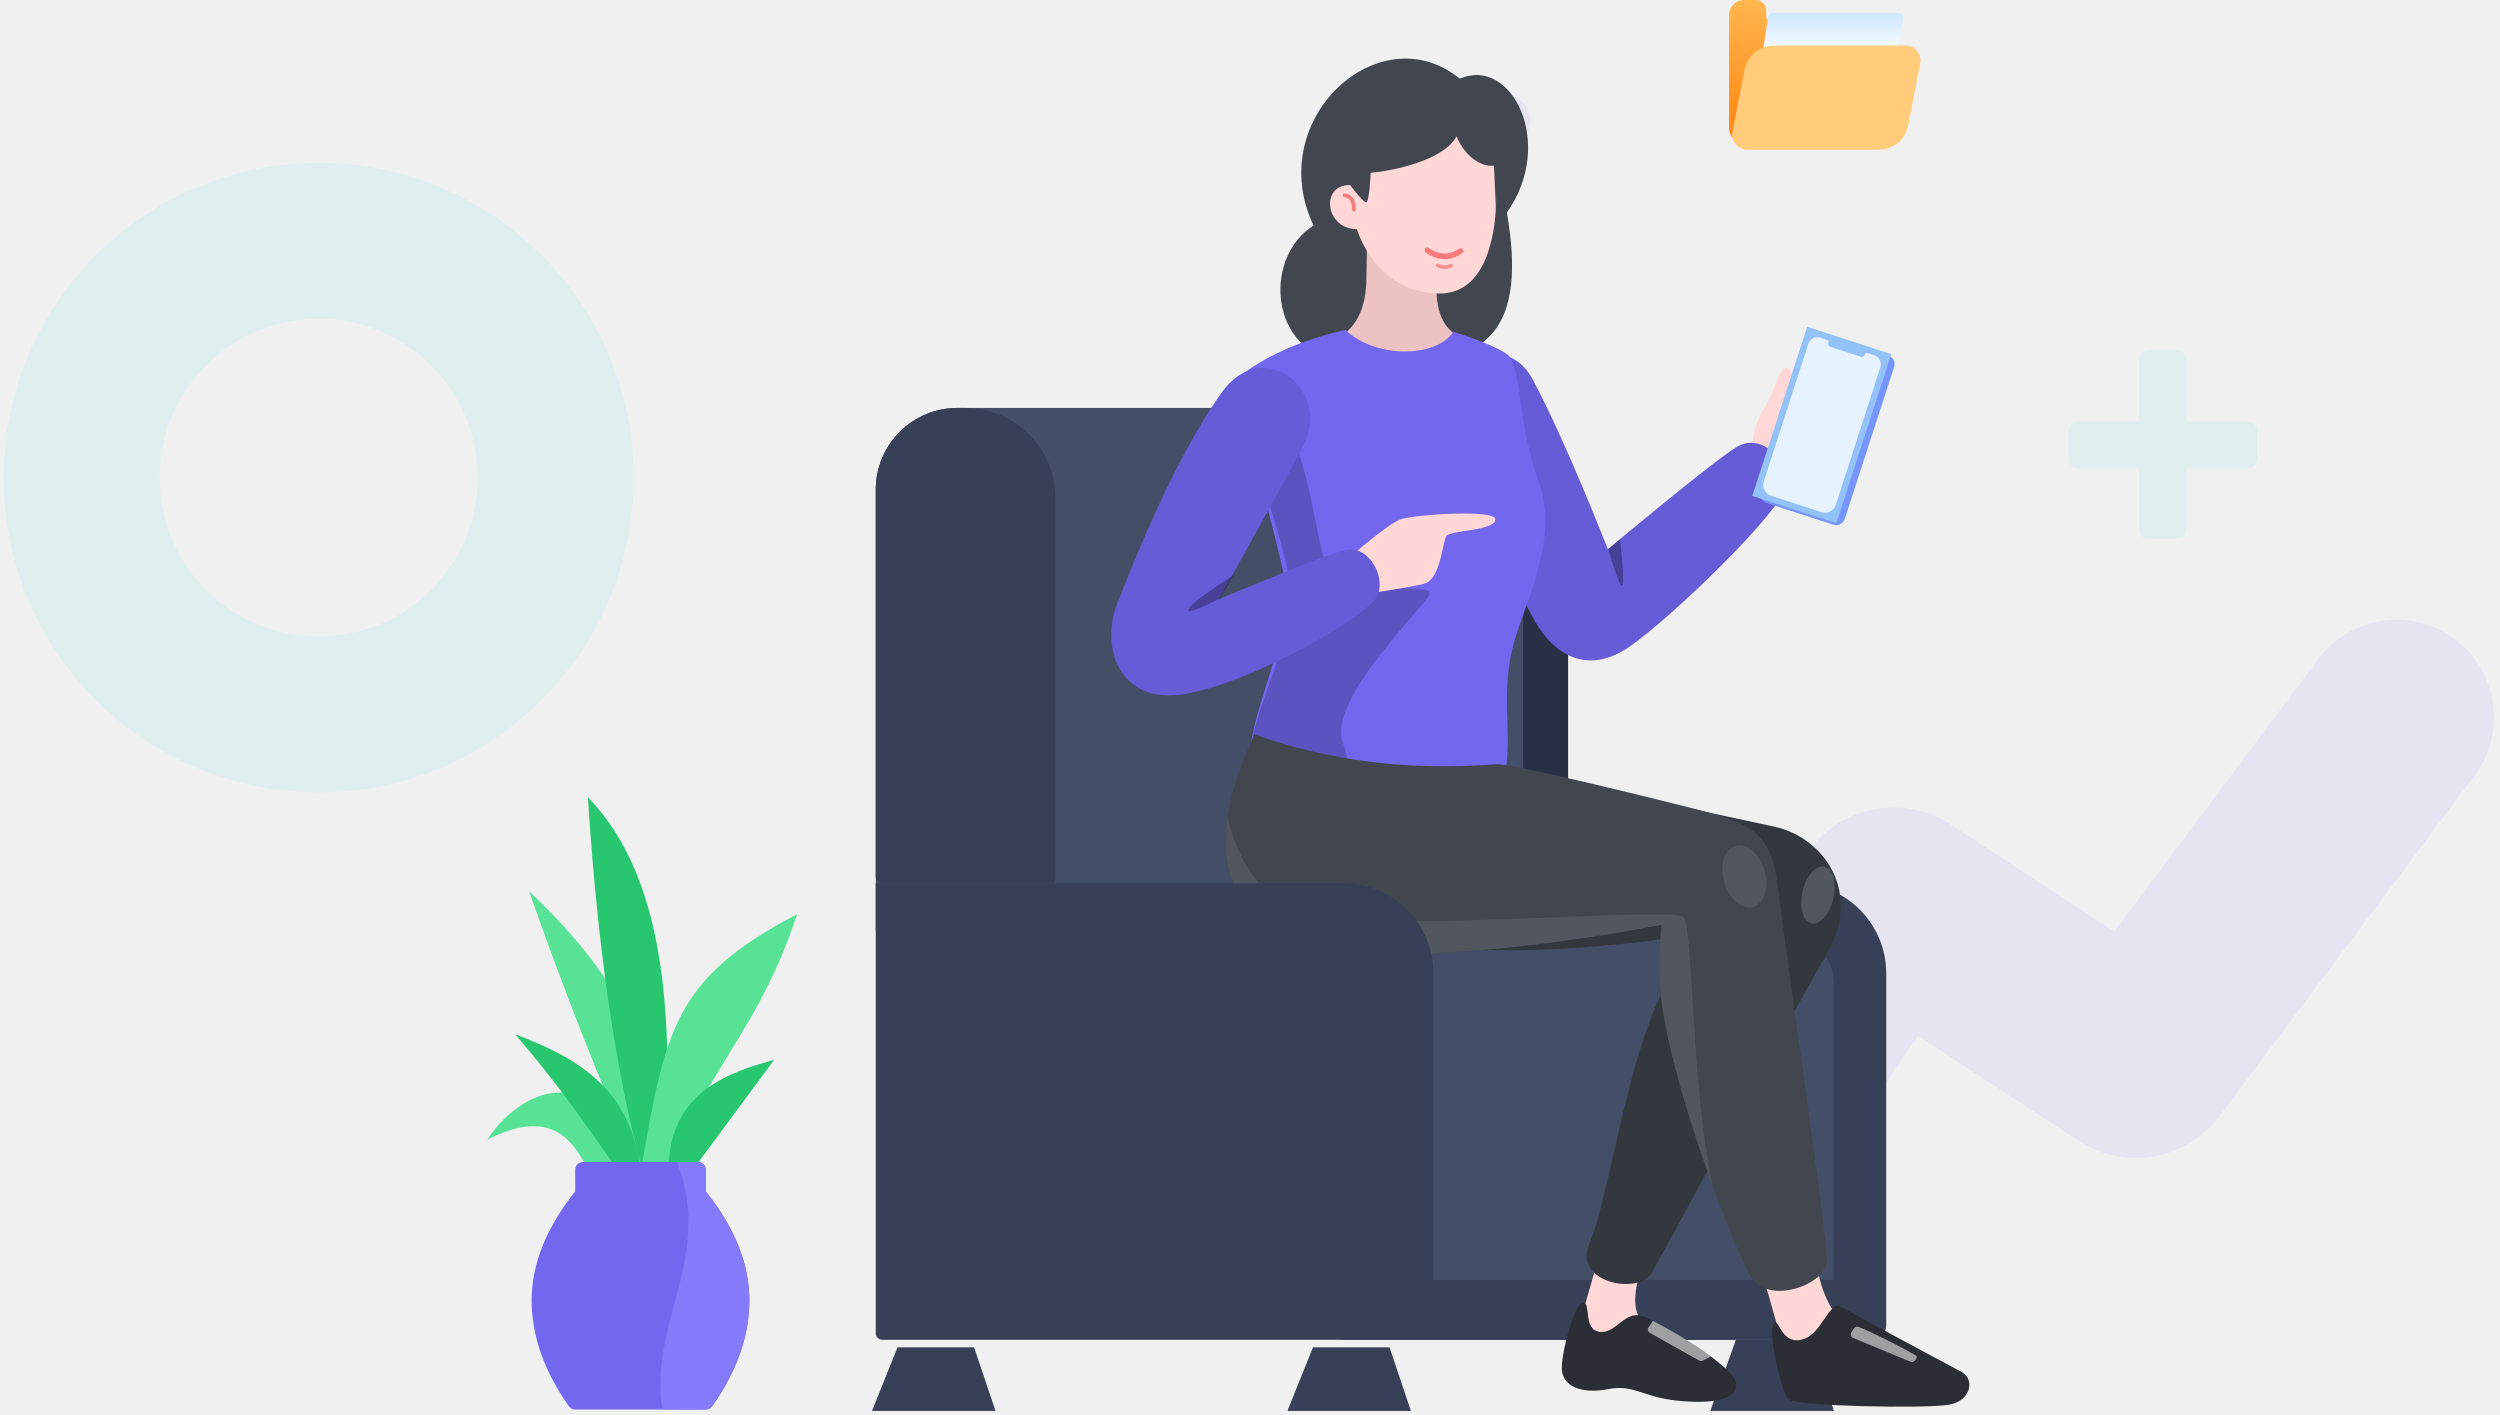
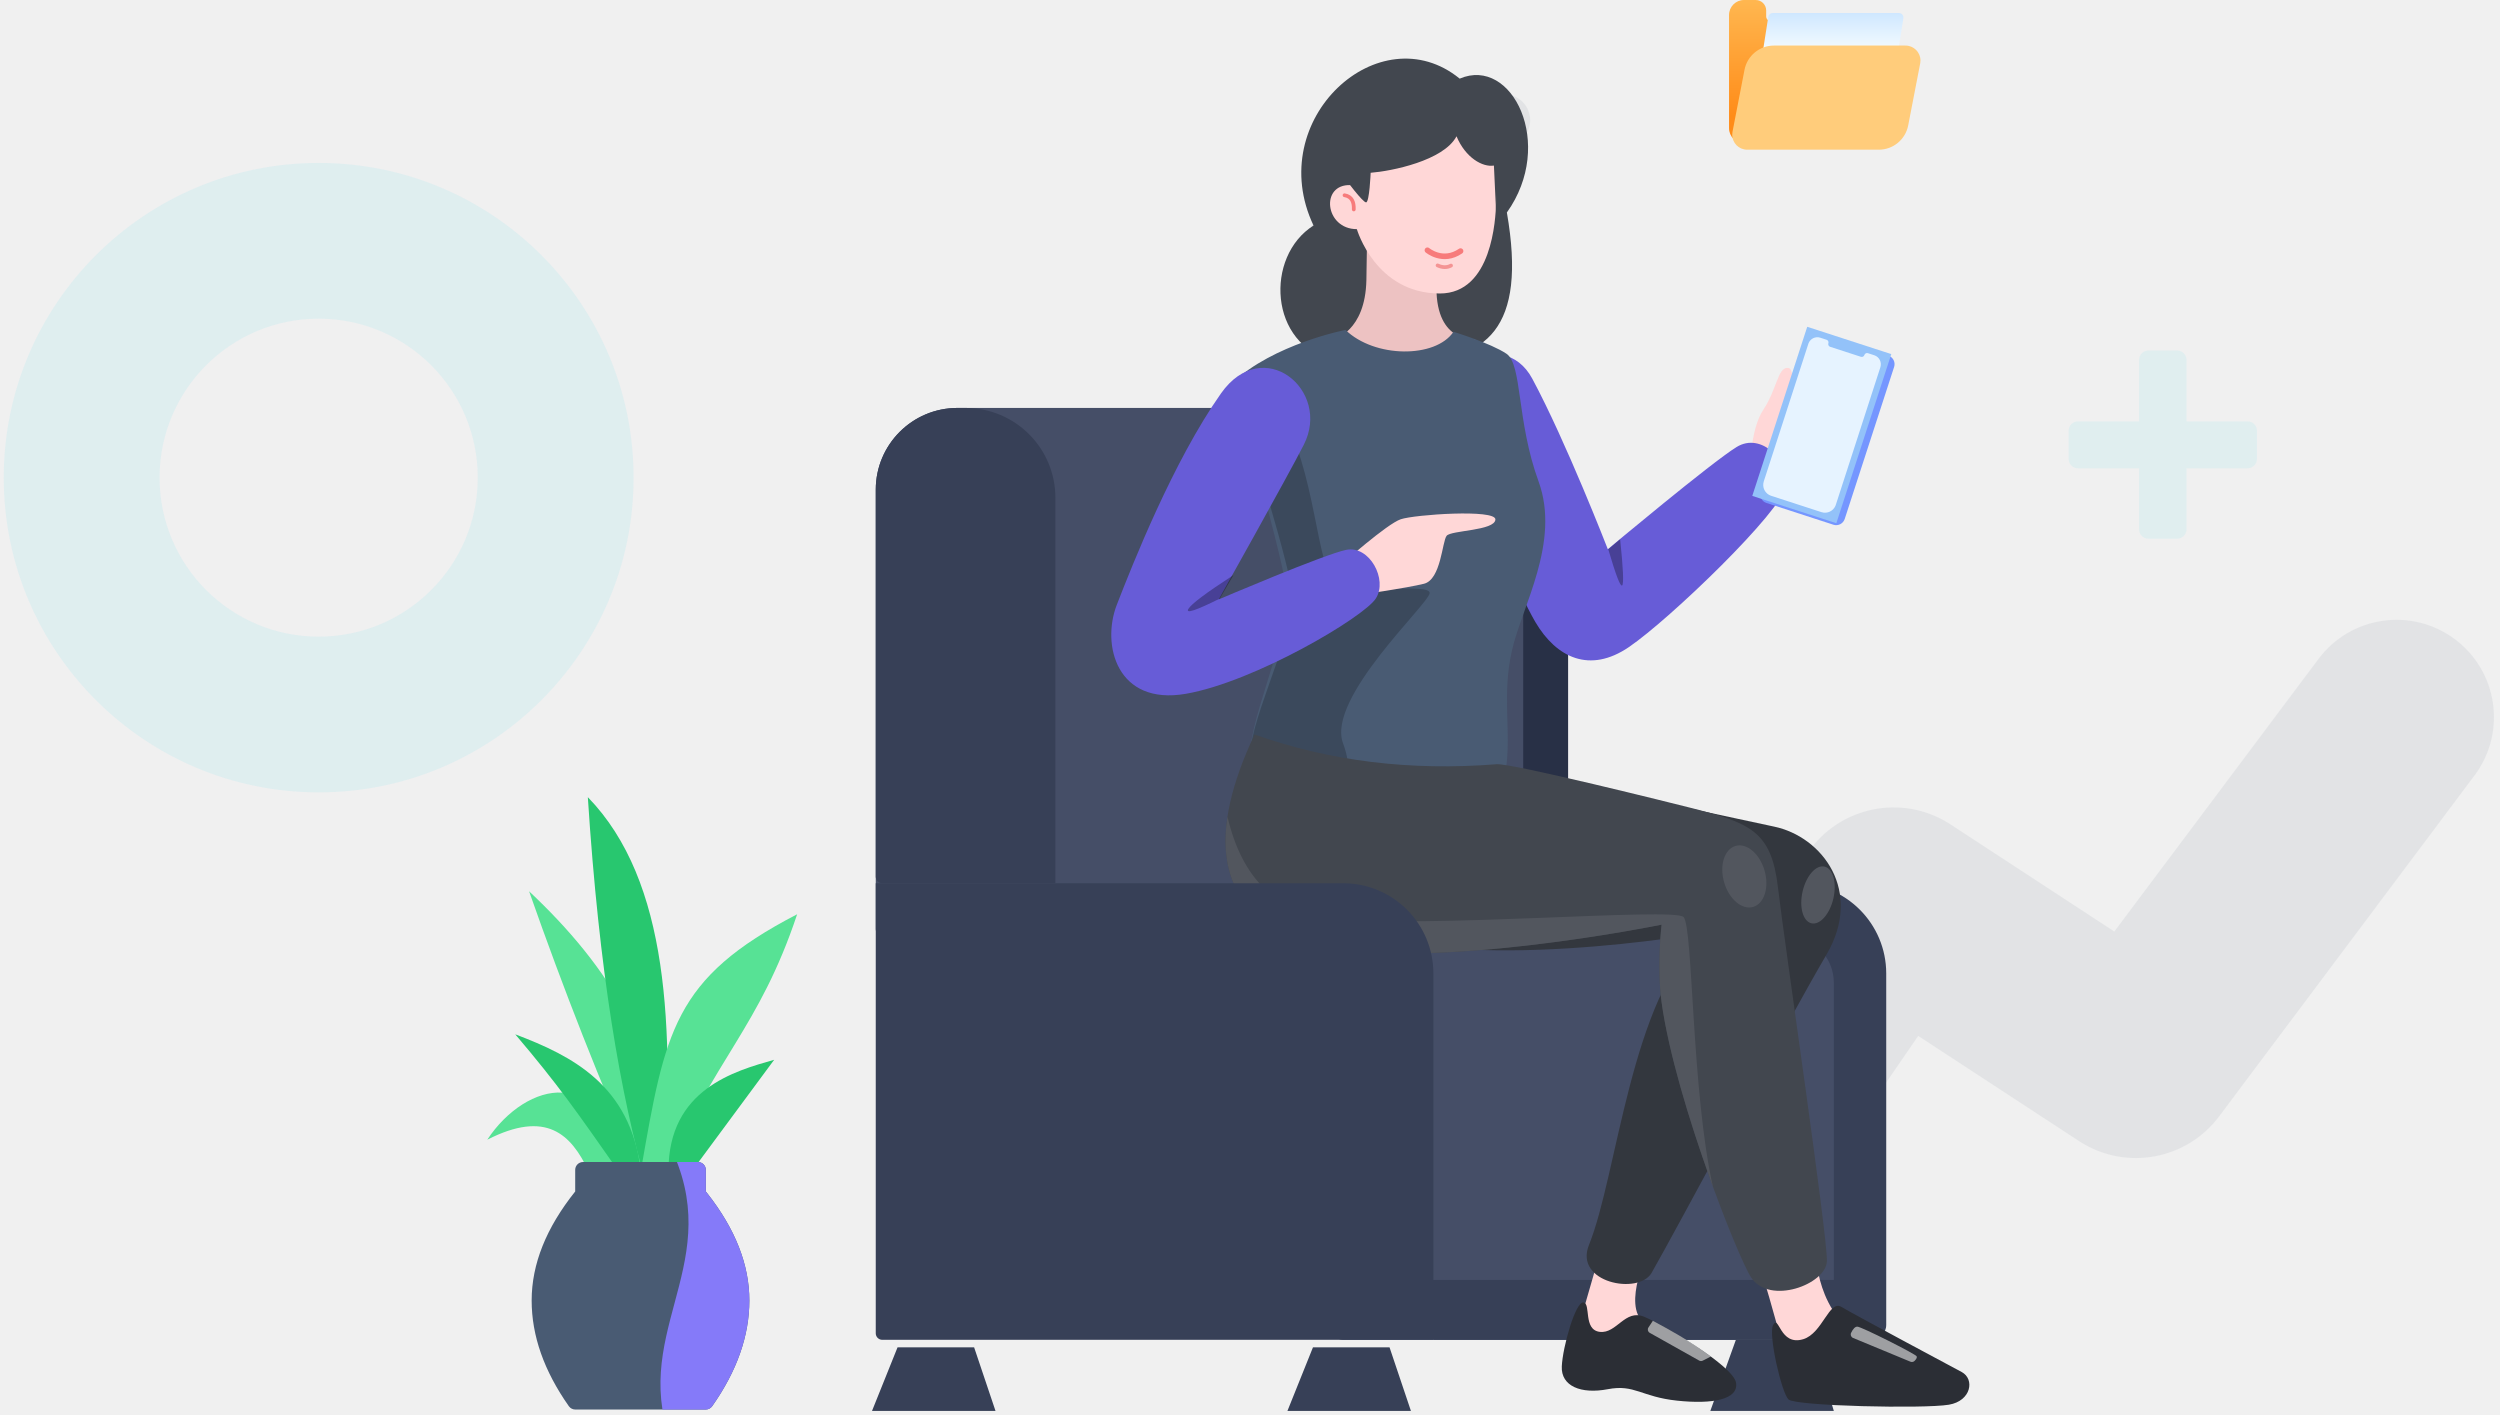
<svg xmlns="http://www.w3.org/2000/svg" xmlns:xlink="http://www.w3.org/1999/xlink" width="668px" height="378px" viewBox="0 0 668 378" version="1.1">
  <defs>
    <linearGradient x1="50%" y1="81.177%" x2="50%" y2="-34.513%" id="linearGradient-1">
      <stop stop-color="#FF8C19" offset="0%" />
      <stop stop-color="#FFC967" offset="100%" />
    </linearGradient>
    <linearGradient x1="62.11%" y1="31.381%" x2="62.11%" y2="-27.478%" id="linearGradient-2">
      <stop stop-color="#F8FDFF" offset="0%" />
      <stop stop-color="#AAD4FF" offset="100%" />
    </linearGradient>
    <path d="M13.75,0.112 L44.423,0.112 C45.591,0.112 46.538,1.052 46.538,2.212 L46.538,7.986 C54.295,17.698 58.173,27.409 58.173,37.121 C58.173,46.533 54.861,55.946 48.238,65.358 C47.842,65.92 47.194,66.255 46.503,66.255 L11.67,66.255 C10.979,66.255 10.331,65.92 9.935,65.358 C3.312,55.946 0,46.533 0,37.121 C0,27.593 3.733,18.064 11.2,8.536 L11.635,7.986 L11.635,2.212 C11.635,1.052 12.582,0.112 13.75,0.112 Z" id="path-3" />
  </defs>
  <g id="📝-Pages-New" stroke="none" stroke-width="1" fill="none" fill-rule="evenodd">
    <g id="Two-Step-Verification" transform="translate(-143, -351)">
      <g id="two-step-illustration" transform="translate(143.5, 351)">
        <g id="Group-59" transform="translate(0.5, 25)">
-           <path d="M618.526,151.035 C627.14,139.537 643.451,137.194 654.957,145.802 C666.349,154.325 668.76,170.385 660.449,181.863 L660.194,182.209 L591.941,273.315 C583.247,284.919 567.102,287.862 554.884,280.139 L554.515,279.902 L511.548,251.798 L468.226,314.852 C460.171,326.575 444.212,329.64 432.396,321.812 L432.04,321.571 C420.309,313.522 417.241,297.573 425.075,285.765 L425.316,285.409 L482.086,202.783 C490.543,190.474 507.208,187.082 519.794,195.029 L520.174,195.273 L563.94,223.899 L618.526,151.035 Z" id="Path" fill="#7367F0" fill-rule="nonzero" opacity="0.085" />
-           <path d="M395.115,3.192 C397.299,0.019 401.65,-0.788 404.833,1.39 C407.973,3.539 408.803,7.791 406.725,10.952 L406.64,11.078 L389.631,35.786 C387.137,39.268 382.312,40.107 378.788,37.698 L378.663,37.611 L368.894,30.657 L358.306,47.429 C356.277,50.643 352.047,51.638 348.796,49.693 L348.668,49.614 C345.444,47.591 344.446,43.374 346.398,40.133 L346.476,40.005 L360.517,17.764 C362.83,14.1 367.685,12.999 371.36,15.305 L371.552,15.429 L371.741,15.559 L381.715,22.66 L395.115,3.192 Z" id="Path" fill="#7367F0" fill-rule="nonzero" opacity="0.085" />
+           <path d="M618.526,151.035 C627.14,139.537 643.451,137.194 654.957,145.802 C666.349,154.325 668.76,170.385 660.449,181.863 L660.194,182.209 L591.941,273.315 C583.247,284.919 567.102,287.862 554.884,280.139 L554.515,279.902 L511.548,251.798 L468.226,314.852 C460.171,326.575 444.212,329.64 432.396,321.812 L432.04,321.571 C420.309,313.522 417.241,297.573 425.075,285.765 L425.316,285.409 L482.086,202.783 C490.543,190.474 507.208,187.082 519.794,195.029 L520.174,195.273 L563.94,223.899 L618.526,151.035 Z" id="Path" fill="#495B73" fill-rule="nonzero" opacity="0.085" />
+           <path d="M395.115,3.192 C397.299,0.019 401.65,-0.788 404.833,1.39 C407.973,3.539 408.803,7.791 406.725,10.952 L406.64,11.078 L389.631,35.786 C387.137,39.268 382.312,40.107 378.788,37.698 L378.663,37.611 L368.894,30.657 L358.306,47.429 C356.277,50.643 352.047,51.638 348.796,49.693 L348.668,49.614 C345.444,47.591 344.446,43.374 346.398,40.133 L346.476,40.005 L360.517,17.764 C362.83,14.1 367.685,12.999 371.36,15.305 L371.552,15.429 L371.741,15.559 L381.715,22.66 L395.115,3.192 Z" id="Path" fill="#495B73" fill-rule="nonzero" opacity="0.085" />
          <path d="M583.235,116.441 L583.235,100.132 L583.235,100.132 L599.557,100.132 C600.937,100.132 602.057,99.012 602.057,97.632 L602.057,90.089 C602.057,88.708 600.937,87.589 599.557,87.589 L583.235,87.589 L583.235,87.589 L583.235,71.158 C583.235,69.778 582.116,68.658 580.735,68.658 L573.062,68.658 C571.682,68.658 570.562,69.778 570.562,71.158 L570.562,87.589 L570.562,87.589 L554.241,87.589 C552.86,87.589 551.741,88.708 551.741,90.089 L551.741,97.632 C551.741,99.012 552.86,100.132 554.241,100.132 L570.562,100.132 L570.562,100.132 L570.562,116.441 C570.562,117.821 571.682,118.941 573.062,118.941 L580.735,118.941 C582.116,118.941 583.235,117.821 583.235,116.441 Z" id="+" fill="#00CFE8" opacity="0.07" />
          <path d="M84.148,18.537 C130.622,18.537 168.297,56.187 168.297,102.63 C168.297,149.073 130.622,186.723 84.148,186.723 C37.674,186.723 -0.001,149.073 -0.001,102.63 C-0.001,56.187 37.674,18.537 84.148,18.537 Z M84.148,60.15 C60.671,60.15 41.64,79.169 41.64,102.63 C41.64,126.091 60.671,145.11 84.148,145.11 C107.625,145.11 126.657,126.091 126.657,102.63 C126.657,79.169 107.625,60.15 84.148,60.15 Z" id="Oval" fill="#00CFE8" opacity="0.074" />
        </g>
        <g id="Illustration" transform="translate(328, 189) scale(-1, 1) translate(-328, -189) translate(129.5, 0)">
          <path d="M47.111,236 L172,236 L172,236 L172,354 C172,356.209 170.209,358 168,358 L27,358 C24.791,358 23,356.209 23,354 L23,260.111 C23,246.795 33.795,236 47.111,236 Z" id="Rectangle" fill="#374057" />
          <polygon id="Rectangle" fill="#374057" points="37 334 144 334 144 358 37 358" />
          <polygon id="Path" fill="#374057" points="176.173 360 183 377 150 377 155.719 360" />
          <polygon id="Path" fill="#374057" points="63.173 358 70 377 37 377 42.719 358" />
          <polygon id="Path" fill="#374057" points="287.173 360 294 377 261 377 266.719 360" />
          <path d="M131.578,109.894 L172,109 L172,109 L172,248 L108,248 L108,134 C108,120.891 118.473,110.184 131.578,109.894 Z" id="Rectangle" fill="#283046" />
          <path d="M144.111,109 L271.16,109 C283.222,109 293,118.778 293,130.84 L293,248.253 C293,249.218 292.218,250 291.253,250 L120,250 L120,250 L120,133.111 C120,119.795 130.795,109 144.111,109 Z" id="Rectangle" fill="#454E67" />
          <path d="M269,109 L271.16,109 C283.222,109 293,118.778 293,130.84 L293,234.253 C293,235.218 292.218,236 291.253,236 L245,236 L245,236 L245,133 C245,119.745 255.745,109 269,109 Z" id="Rectangle" fill="#374057" />
          <path d="M49.6,250 L165,250 L165,250 L165,342 L37,342 L37,262.6 C37,255.641 42.641,250 49.6,250 Z" id="Rectangle" fill="#454E67" />
          <g id="Wom1.4" transform="translate(115.5, 196) scale(-1, 1) translate(-115.5, -196) translate(0, 15)">
            <g id="Head" transform="translate(46.12518, 0.659181)">
              <path d="M14.105,80.612 C-3.091,76.584 -4.223,52.84 8.85,44.604 C-4.632,16.172 26.547,-12.057 47.904,5.352 C61.905,-0.677 73.54,22.849 60.512,41.121 C65.975,72.494 54.857,80.604 34.816,80.949 L14.105,80.612 Z" id="Path" fill="#42474F" />
              <path d="M14.319,74.942 C14.319,74.942 22.684,72.966 22.974,59.178 C23.265,45.39 23.061,40.683 23.061,40.683 L41.486,40.349 C41.486,40.349 41.687,55.715 41.69,61.274 C41.698,76.202 52.038,74.942 52.038,74.942 C52.038,74.942 49.889,87.046 33.193,87.991 C20.157,88.729 14.319,74.942 14.319,74.942 Z" id="Path" fill="#EDC2C2" />
              <path d="M18.766,33.798 C10.546,33.478 11.887,45.583 20.425,45.566 C20.425,45.566 25.385,62.762 42.603,62.762 C56.587,62.762 57.496,42.72 57.623,38.722 C57.76,34.459 57.777,20.454 57.777,20.454 L18.446,20.436 L18.766,33.798 Z" id="Path" fill="#FFD7D7" />
              <path d="M39.589,49.839 C39.589,49.839 42.41,54.429 47.938,52.785" id="Path" stroke="#F77B7B" stroke-width="1.5" stroke-linecap="round" transform="translate(43.76387, 51.48989) rotate(-18) translate(-43.76387, -51.48989) " />
              <path d="M41.984,55.318 C43.28,55.865 44.509,55.866 45.585,55.237" id="Path" stroke="#F49494" stroke-linecap="round" transform="translate(43.78422, 55.47802) rotate(2) translate(-43.78422, -55.47802) " />
              <path d="M19.142,40.51 C19.661,38.637 19.434,37.002 17.586,36.257" id="Path-8" stroke="#F77B7B" stroke-linecap="round" transform="translate(18.4849, 38.38361) rotate(-13) translate(-18.4849, -38.38361) " />
              <path d="M17.465,32.302 C17.465,32.302 21.97,38.384 22.883,38.416 C23.796,38.448 24.115,30.507 24.115,30.507 C29.642,30.082 43.629,27.28 47.057,20.753 C49.455,26.512 54.038,29.07 57.05,28.579 L57.621,40.815 L59.026,16.216 L16.363,16.216 L17.465,32.302 Z" id="Path" fill="#42474F" />
            </g>
            <g id="LLeg" transform="translate(53.01019, 186.6562)">
              <path d="M91.622,132.095 C91.622,132.095 84.248,147.077 90.293,151.798 C96.347,156.52 112.338,165.369 112.338,165.369 L69.971,162.691 L79.389,130.015 L91.622,132.095 Z" id="Path" fill="#FFD7D7" />
              <path d="M74.069,146.353 C76.16,146.599 73.927,153.68 78.454,154.218 C82.972,154.756 85.168,148.047 90.295,150.174 C95.422,152.301 114.12,163.297 114.856,167.793 C115.601,172.287 108.635,173.61 99.081,172.595 C89.527,171.58 87.766,168.161 80.594,169.538 C73.431,170.914 68.065,168.72 68.301,163.455 C68.538,158.19 71.979,146.108 74.069,146.353 Z" id="Path" fill="#2B2E35" />
              <path d="M92.633,151.265 L91.452,153.047 C91.147,153.508 91.272,154.128 91.733,154.433 C91.753,154.447 91.774,154.46 91.796,154.472 L105.016,161.893 C105.308,162.057 105.662,162.064 105.96,161.912 L108.115,160.813 L108.115,160.813 C105.033,158.567 102.514,156.88 99.729,155.224 C97.591,153.952 95.225,152.641 92.633,151.265 Z" id="Path-14" fill-opacity="0.541" fill="#FFFFFF" />
              <path d="M27.8,0.045 C40.627,0.621 112.014,16.504 124.984,19.203 C137.954,21.901 148.92,36.503 139.029,53.411 C127.921,72.392 99.26,126.295 92.301,138.446 C88.857,144.46 71.481,141.088 75.562,130.994 C83.171,112.176 86.704,64.903 106.103,47.666 C106.103,47.666 40.866,59.088 12.686,46.005 C-7.794,36.495 -3.161,-1.348 27.8,0.045 Z" id="Path" fill="#33373E" />
            </g>
            <g id="LArm" transform="translate(90.69452, 79.64)">
              <path d="M80.996,30.762 C80.996,30.762 80.851,20.263 84.502,14.777 C88.152,9.29 88.297,3.462 91.06,3.653 C93.823,3.844 91.087,17.39 91.087,17.39 C91.087,17.39 94.593,16.043 97.111,14.339 C99.63,12.634 107.266,4.233 109.051,5.722 C112.076,8.259 107.203,22.567 104.549,25.428 C101.885,28.289 87.337,37.699 87.337,37.699 L80.996,30.762 Z" id="Path" fill="#FFD7D7" />
              <path d="M2.174,24.471 C8.141,38.392 19.065,63.966 23.569,71.596 C29.213,81.151 38.114,85.361 48.534,78.271 C59.484,70.822 89.634,41.767 90.518,35.185 C91.394,28.604 84.015,20.707 77.337,24.796 C70.66,28.884 42.915,52.111 42.915,52.111 C42.915,52.111 31.717,23.236 22.71,6.51 C14.909,-7.962 -6.908,3.307 2.174,24.471 Z" id="Path" fill="#675CD7" />
              <path d="M43.031,52.126 C45.036,58.967 46.272,62.19 46.741,61.794 C47.21,61.398 47.031,57.281 46.204,49.444 L43.031,52.126 Z" id="Path" fill-opacity="0.303" fill="#000000" />
            </g>
            <g id="PhoneMini4" transform="translate(191.388, 99.40203) scale(-1, 1) rotate(-18) translate(-191.388, -99.40203) translate(177.888, 74.90203)">
              <g id="Group-3" transform="translate(0, 0)">
                <path d="M3.151,0.756 L21.967,0.756 C23.292,0.756 24.367,1.83 24.367,3.156 L24.367,45.868 C24.367,47.194 23.292,48.268 21.967,48.268 L3.151,48.268 C1.826,48.268 0.751,47.194 0.751,45.868 L0.751,3.156 C0.751,1.83 1.826,0.756 3.151,0.756 Z" id="Rectangle" fill="#7596FF" fill-rule="nonzero" />
                <rect id="Rectangle" fill="#93C2F9" x="2.53" y="0.131" width="23.615" height="47.513" />
                <path d="M6.751,1.828 L8.542,1.828 C8.907,1.828 9.211,2.093 9.274,2.441 L9.286,2.576 C9.286,2.989 9.618,3.323 10.029,3.323 L18.665,3.323 C19.03,3.323 19.333,3.059 19.396,2.71 L19.408,2.576 C19.408,2.163 19.741,1.828 20.152,1.828 L21.934,1.828 C23.257,1.828 24.343,2.854 24.448,4.158 L24.457,4.368 L24.457,4.368 L24.423,43.006 C24.418,44.691 23.06,46.057 21.384,46.06 L7.214,46.06 C5.61,46.063 4.297,44.811 4.186,43.226 L4.178,43.008 C4.178,43.007 4.178,43.006 4.181,43.006 L4.215,4.378 C4.216,2.969 5.351,1.828 6.751,1.828 Z" id="Rectangle" fill="#E6F3FF" fill-rule="nonzero" />
              </g>
            </g>
            <g id="Body" transform="translate(33.24044, 73.15361)">
-               <path d="M0,14.183 C0,14.183 14.378,62.616 14.804,71.783 C15.23,80.952 3.044,107.899 5.119,114.71 C9.903,130.449 70.976,137.226 73.31,116.053 C74.398,106.179 72.133,97.316 74.743,85.681 C77.343,74.046 87.795,56.757 81.867,40.501 C75.938,24.246 77.527,9.207 73.287,6.364 C69.047,3.522 59.135,0.503 59.135,0.503 C54.315,7.639 38.043,7.535 30.279,-8.0380147e-14 C30.279,-8.0380147e-14 10.99,3.764 0,14.183 Z" id="Path" fill="#7367F0" />
+               <path d="M0,14.183 C0,14.183 14.378,62.616 14.804,71.783 C15.23,80.952 3.044,107.899 5.119,114.71 C9.903,130.449 70.976,137.226 73.31,116.053 C74.398,106.179 72.133,97.316 74.743,85.681 C77.343,74.046 87.795,56.757 81.867,40.501 C75.938,24.246 77.527,9.207 73.287,6.364 C69.047,3.522 59.135,0.503 59.135,0.503 C54.315,7.639 38.043,7.535 30.279,-8.0380147e-14 C30.279,-8.0380147e-14 10.99,3.764 0,14.183 Z" id="Path" fill="#495B73" />
              <path d="M12.885,22.027 C22.469,37.328 22.44,63.968 27.588,67.457 C32.735,70.946 52.769,67.522 52.769,70.285 C52.769,73.048 25.083,98.369 29.628,110.474 C32.008,116.812 31.363,122.483 27.692,127.485 L26.493,127.223 C15.585,124.743 6.815,120.289 5.119,114.71 C3.044,107.899 16.636,80.952 16.21,71.783 C15.848,64.001 4.42,27.926 0.974,17.199 C3.78,12.22 7.749,13.829 12.885,22.027 Z" id="Path" fill-opacity="0.199" fill="#000000" />
            </g>
            <g id="RArm" transform="translate(0, 83.28828)">
              <path d="M62.468,52.486 C62.468,52.486 74.579,41.704 78.287,40.452 C81.994,39.201 103.707,37.698 103.57,40.525 C103.414,43.555 91.752,43.38 90.544,44.871 C89.335,46.36 89.061,56.546 84.493,57.69 C79.934,58.833 66.267,60.805 66.267,60.805 L62.468,52.486 Z" id="Path" fill="#FFD7D7" />
              <path d="M30.249,6.832 C17.49,24.947 6.596,52.541 2.415,63.299 C-1.767,74.057 2.451,90.284 20.838,87.098 C39.192,83.921 68.395,66.657 71.626,61.621 C74.857,56.585 69.949,47.421 63.767,48.62 C58.04,49.73 29.634,61.881 29.634,61.881 C29.634,61.881 47.909,29.295 52.371,20.559 C59.825,5.971 41.488,-9.129 30.249,6.832 Z" id="Path" fill="#675CD7" />
              <path d="M29.923,61.658 C23.542,64.847 20.741,65.773 21.519,64.436 C22.297,63.098 26.316,60.08 33.576,55.381 L29.923,61.658 Z" id="Path" fill-opacity="0.303" fill="#000000" />
            </g>
            <g id="RLeg" transform="translate(30.92498, 181)">
              <path d="M158.258,138.352 C158.258,138.352 158.036,155.987 172.48,162.58 C186.915,169.172 197.2,168.775 195.891,173.872 C194.582,178.968 157.008,178.763 153.5,174.777 C150.509,171.386 144.005,139.811 142.215,142.225 L158.258,138.352 Z" id="Path" fill="#FFD7D7" />
              <path d="M146.83,158.092 C148.443,154.956 148.544,163.776 154.907,161.832 C160.07,160.255 161.835,151.228 165.098,153.205 C168.36,155.182 197.08,170.513 197.243,170.605 C200.779,172.521 199.791,178.326 193.819,179.339 C187.183,180.464 152.799,179.706 150.953,177.927 C149.108,176.147 145.536,160.606 146.83,158.092 Z" id="Path" fill="#2B2E35" />
              <path d="M169.346,158.477 C168.773,158.477 168.22,159.03 167.687,160.135 C167.447,160.633 167.656,161.231 168.154,161.471 C168.171,161.479 168.188,161.487 168.205,161.494 L183.556,167.852 C183.931,168.007 184.362,167.921 184.647,167.634 C185.165,167.115 185.35,166.702 185.204,166.396 C184.924,165.808 170.428,158.477 169.346,158.477 Z" id="Path-14" fill-opacity="0.541" fill="#FFFFFF" />
              <path d="M8.291,0.25 C-4.141,26.66 -1.621,44.4 15.849,53.468 C41.192,66.624 117.059,51.064 117.059,51.064 C117.059,51.064 115.703,62.044 117.059,71.837 C120.6,97.413 137.439,140.025 141.002,145.379 C145.929,152.783 160.937,147.199 161.22,141.034 C161.502,134.869 149.906,56.129 148.142,41.113 C146.388,26.097 140.849,23.916 124.671,19.811 C120.955,18.868 77.003,7.881 72.977,8.201 C49.914,10.035 28.351,7.385 8.291,0.25 Z" id="Path" fill="#42474F" />
              <path d="M28.732,49.38 C53.822,52.208 120.247,46.378 122.915,49.027 C125.462,51.556 125.037,95.556 130.751,121.022 L129.882,118.617 C124.508,103.604 118.929,85.345 117.059,71.837 C115.703,62.044 117.059,51.064 117.059,51.064 L114,51.66 C99.578,54.385 38.15,65.045 15.849,53.468 C3.765,47.196 -1.166,36.775 1.056,22.205 C4.882,38.673 14.107,47.731 28.732,49.38 Z" id="Path" fill="#52565E" />
              <ellipse id="Oval" fill="#52565E" transform="translate(158.8419, 43.12891) rotate(13) translate(-158.8419, -43.12891) " cx="158.842" cy="43.129" rx="4.218" ry="7.775" />
              <ellipse id="Oval" fill="#52565E" transform="translate(139.1624, 38.17969) rotate(-16) translate(-139.1624, -38.17969) " cx="139.162" cy="38.18" rx="5.625" ry="8.481" />
            </g>
          </g>
          <path d="M168.111,236 L293,236 L293,236 L293,356.253 C293,357.218 292.218,358 291.253,358 L144,358 L144,358 L144,260.111 C144,246.795 154.795,236 168.111,236 Z" id="Rectangle" fill="#374057" />
          <g id="Group-37" transform="translate(39, 20) scale(-1, 1) translate(-39, -20) translate(13, 0)">
            <path d="M4,0 L7.115,0 C8.666,1.047395e-15 9.923,1.257 9.923,2.808 L9.923,4.397 C9.923,5.07 10.469,5.616 11.142,5.616 L41.067,5.616 C43.276,5.616 45.067,7.407 45.067,9.616 L45.067,34.261 C45.067,36.47 43.276,38.261 41.067,38.261 L4,38.261 C1.791,38.261 -1.73547709e-16,36.47 0,34.261 L0,4 C-2.705415e-16,1.791 1.791,4.05812251e-16 4,0 Z" id="Rectangle" fill="url(#linearGradient-1)" />
            <path d="M11.688,3.478 L45.375,3.478 C46.048,3.478 46.594,4.024 46.594,4.698 C46.594,4.761 46.589,4.824 46.58,4.886 L41.517,37.23 C41.424,37.824 40.913,38.261 40.312,38.261 L6.625,38.261 C5.952,38.261 5.406,37.715 5.406,37.042 C5.406,36.978 5.411,36.915 5.42,36.853 L10.483,4.509 C10.576,3.916 11.087,3.478 11.688,3.478 Z" id="Rectangle" fill="url(#linearGradient-2)" />
            <path d="M51.078,16.934 L47.867,33.521 C47.138,37.283 43.844,40 40.013,40 L4.849,40 C2.64,40 0.849,38.209 0.849,36 C0.849,35.745 0.873,35.49 0.922,35.24 L4.133,18.653 C4.862,14.891 8.156,12.174 11.987,12.174 L47.151,12.174 C49.36,12.174 51.151,13.965 51.151,16.174 C51.151,16.429 51.127,16.684 51.078,16.934 Z" id="Rectangle" fill="#FFCC7B" />
          </g>
          <g id="Group-79" transform="translate(314, 213)">
            <g id="Group-86">
              <path d="M41.464,101.6 C52.473,76.75 62.474,51.229 71.63,25.144 C50.54,44.978 34.141,69.142 36.476,101.6 L41.464,101.6 Z" id="Path-113" fill="#57E295" />
              <path d="M35.597,104.195 C32.991,61.823 34.095,22.471 55.933,0 C52.921,46.523 47.286,79.296 40.15,104.195 L35.597,104.195 Z" id="Rectangle" fill="#28C76F" />
              <path d="M34.595,99.782 C22.394,70.173 10.134,61.685 4.24620339e-14,31.291 C33.167,48.452 35.246,62.622 41.756,99.782 L34.595,99.782 Z" id="Path-112" fill="#57E295" />
              <path d="M28.028,99.782 L6.141,70.173 C16.712,73.179 34.38,78.048 34.38,99.782 L28.028,99.782 Z" id="Path-114" fill="#28C76F" />
              <path d="M48.499,99.782 L55.801,99.782 C60.441,90.115 66.98,83.46 82.799,91.527 C72.43,75.767 51.154,70.998 48.499,99.782 Z" id="Path-116" fill="#57E295" />
              <path d="M41.783,99.782 L47.855,99.782 C58.999,83.881 63.79,76.952 75.322,63.372 C60.13,69.124 44.536,76.952 41.783,99.782 Z" id="Path-117" fill="#28C76F" />
            </g>
            <g id="Group-85" transform="translate(12.76923, 97.375)">
              <mask id="mask-4" fill="white">
                <use xlink:href="#path-3" />
              </mask>
-               <use id="Rectangle" fill="#7367F0" xlink:href="#path-3" />
+               <use id="Rectangle" fill="#495B73" xlink:href="#path-3" />
              <path d="M-7.404,-1.706 L20.096,-1.706 C6.931,28.715 32.9,46.73 20.096,77.036 L-7.404,77.036 L-7.404,-1.706 Z" id="Rectangle" fill="#857AF9" mask="url(#mask-4)" />
            </g>
          </g>
        </g>
      </g>
    </g>
  </g>
</svg>
